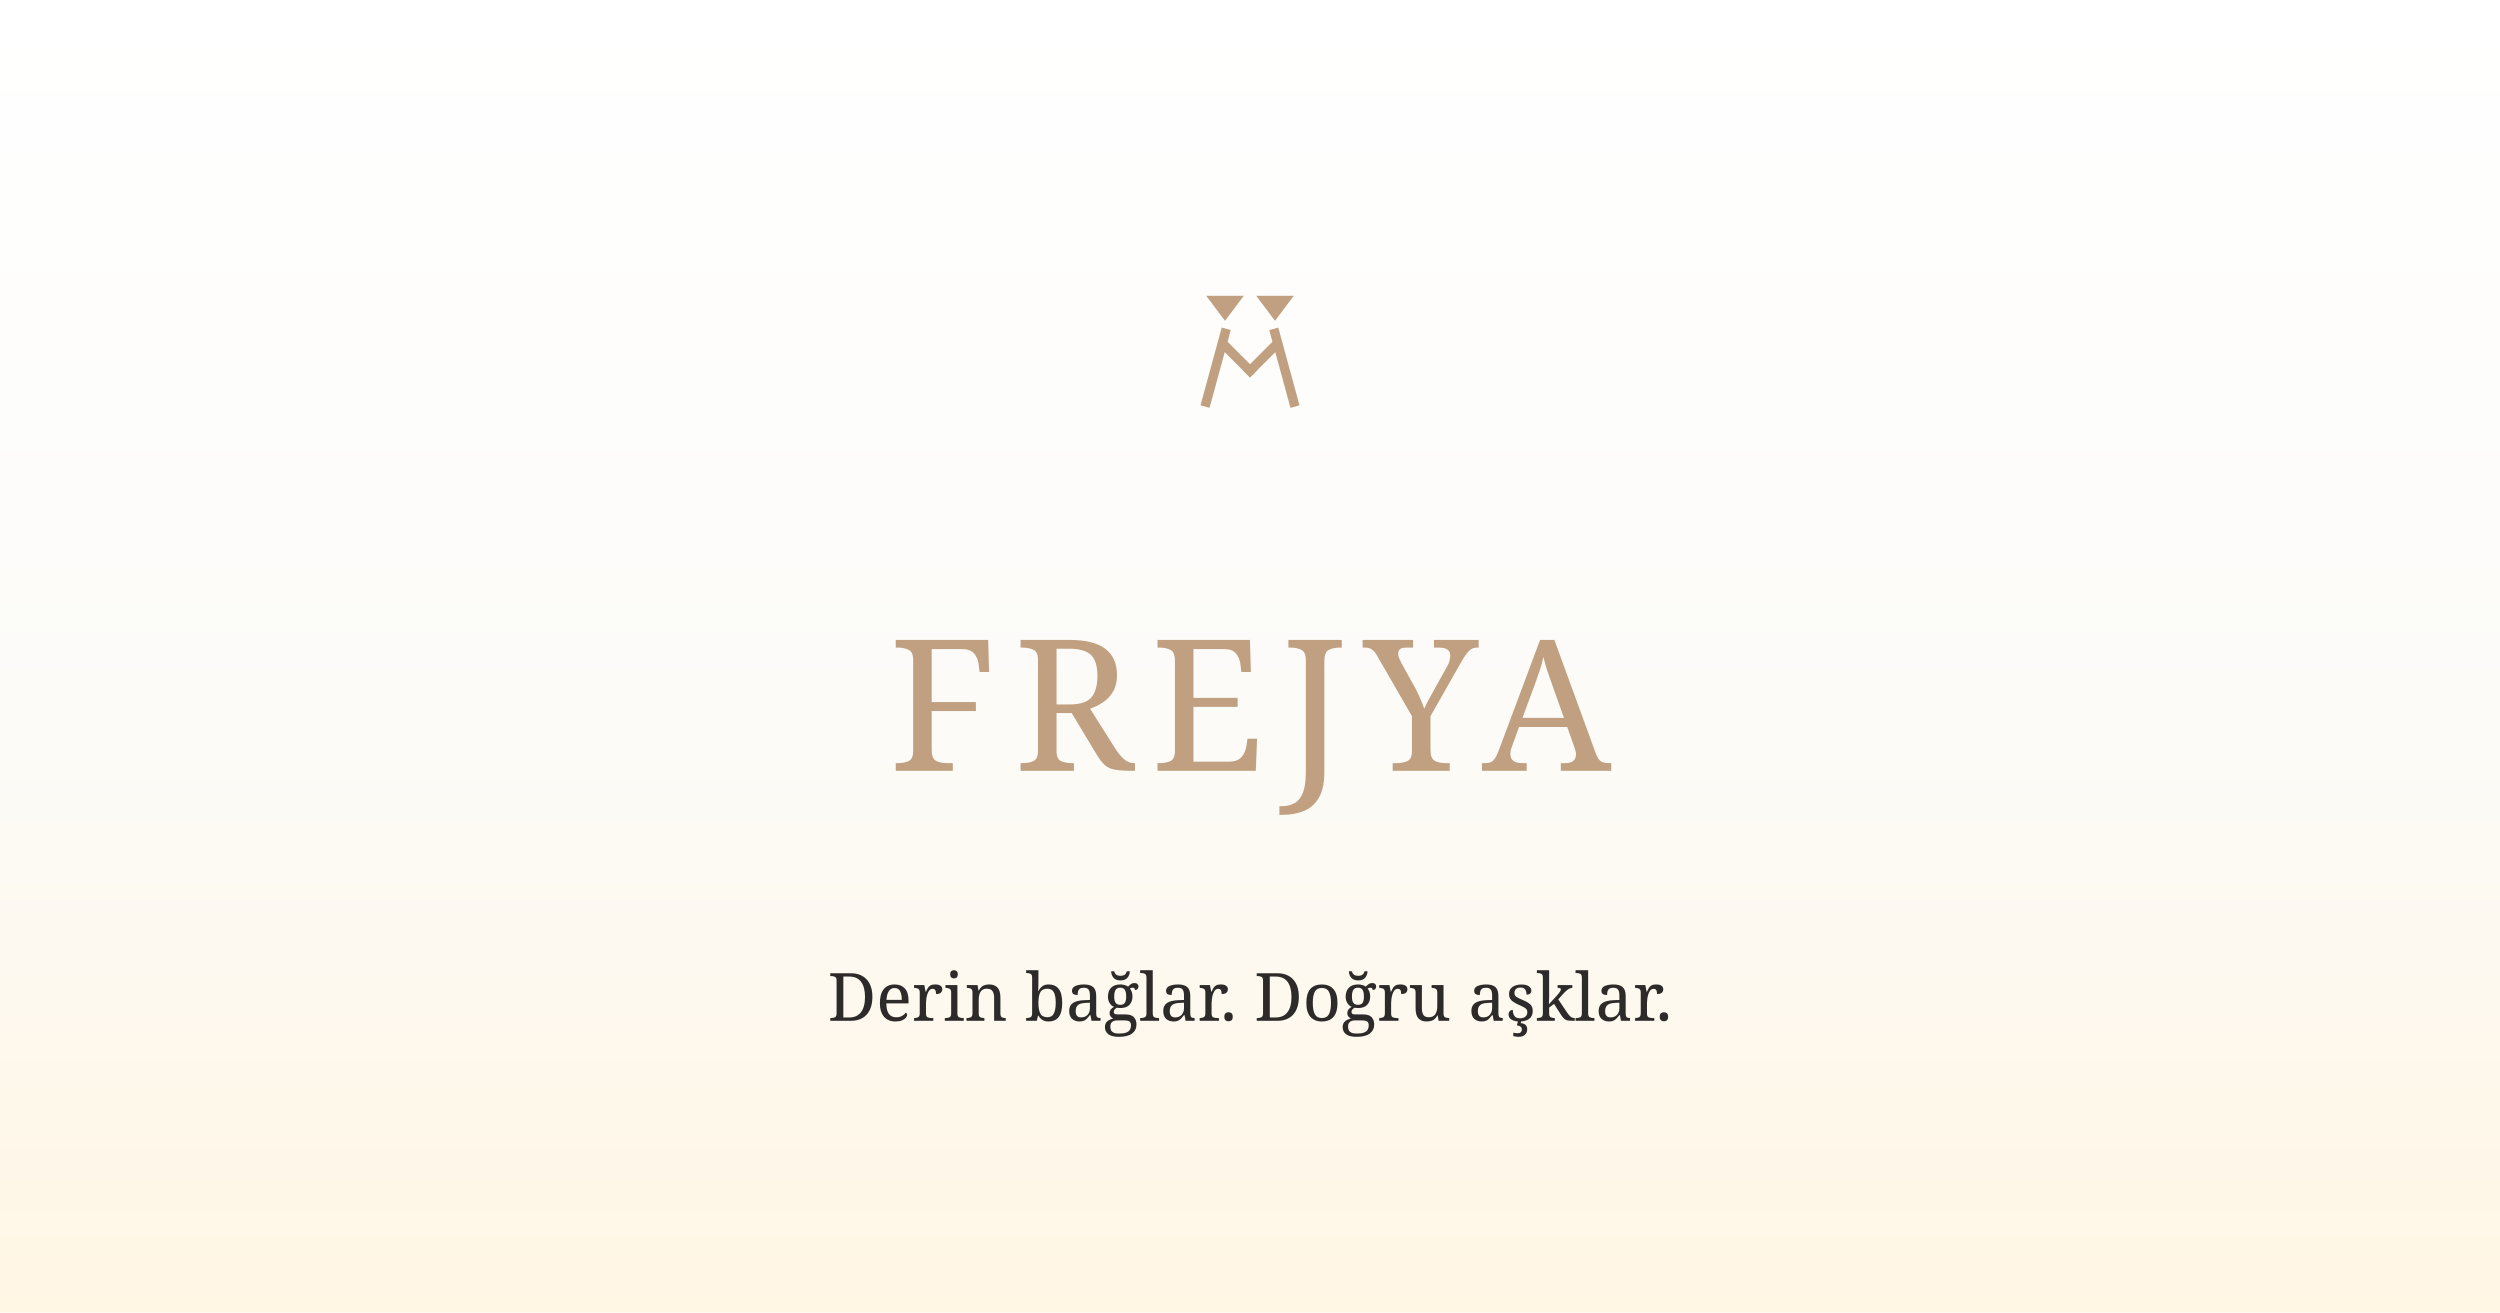
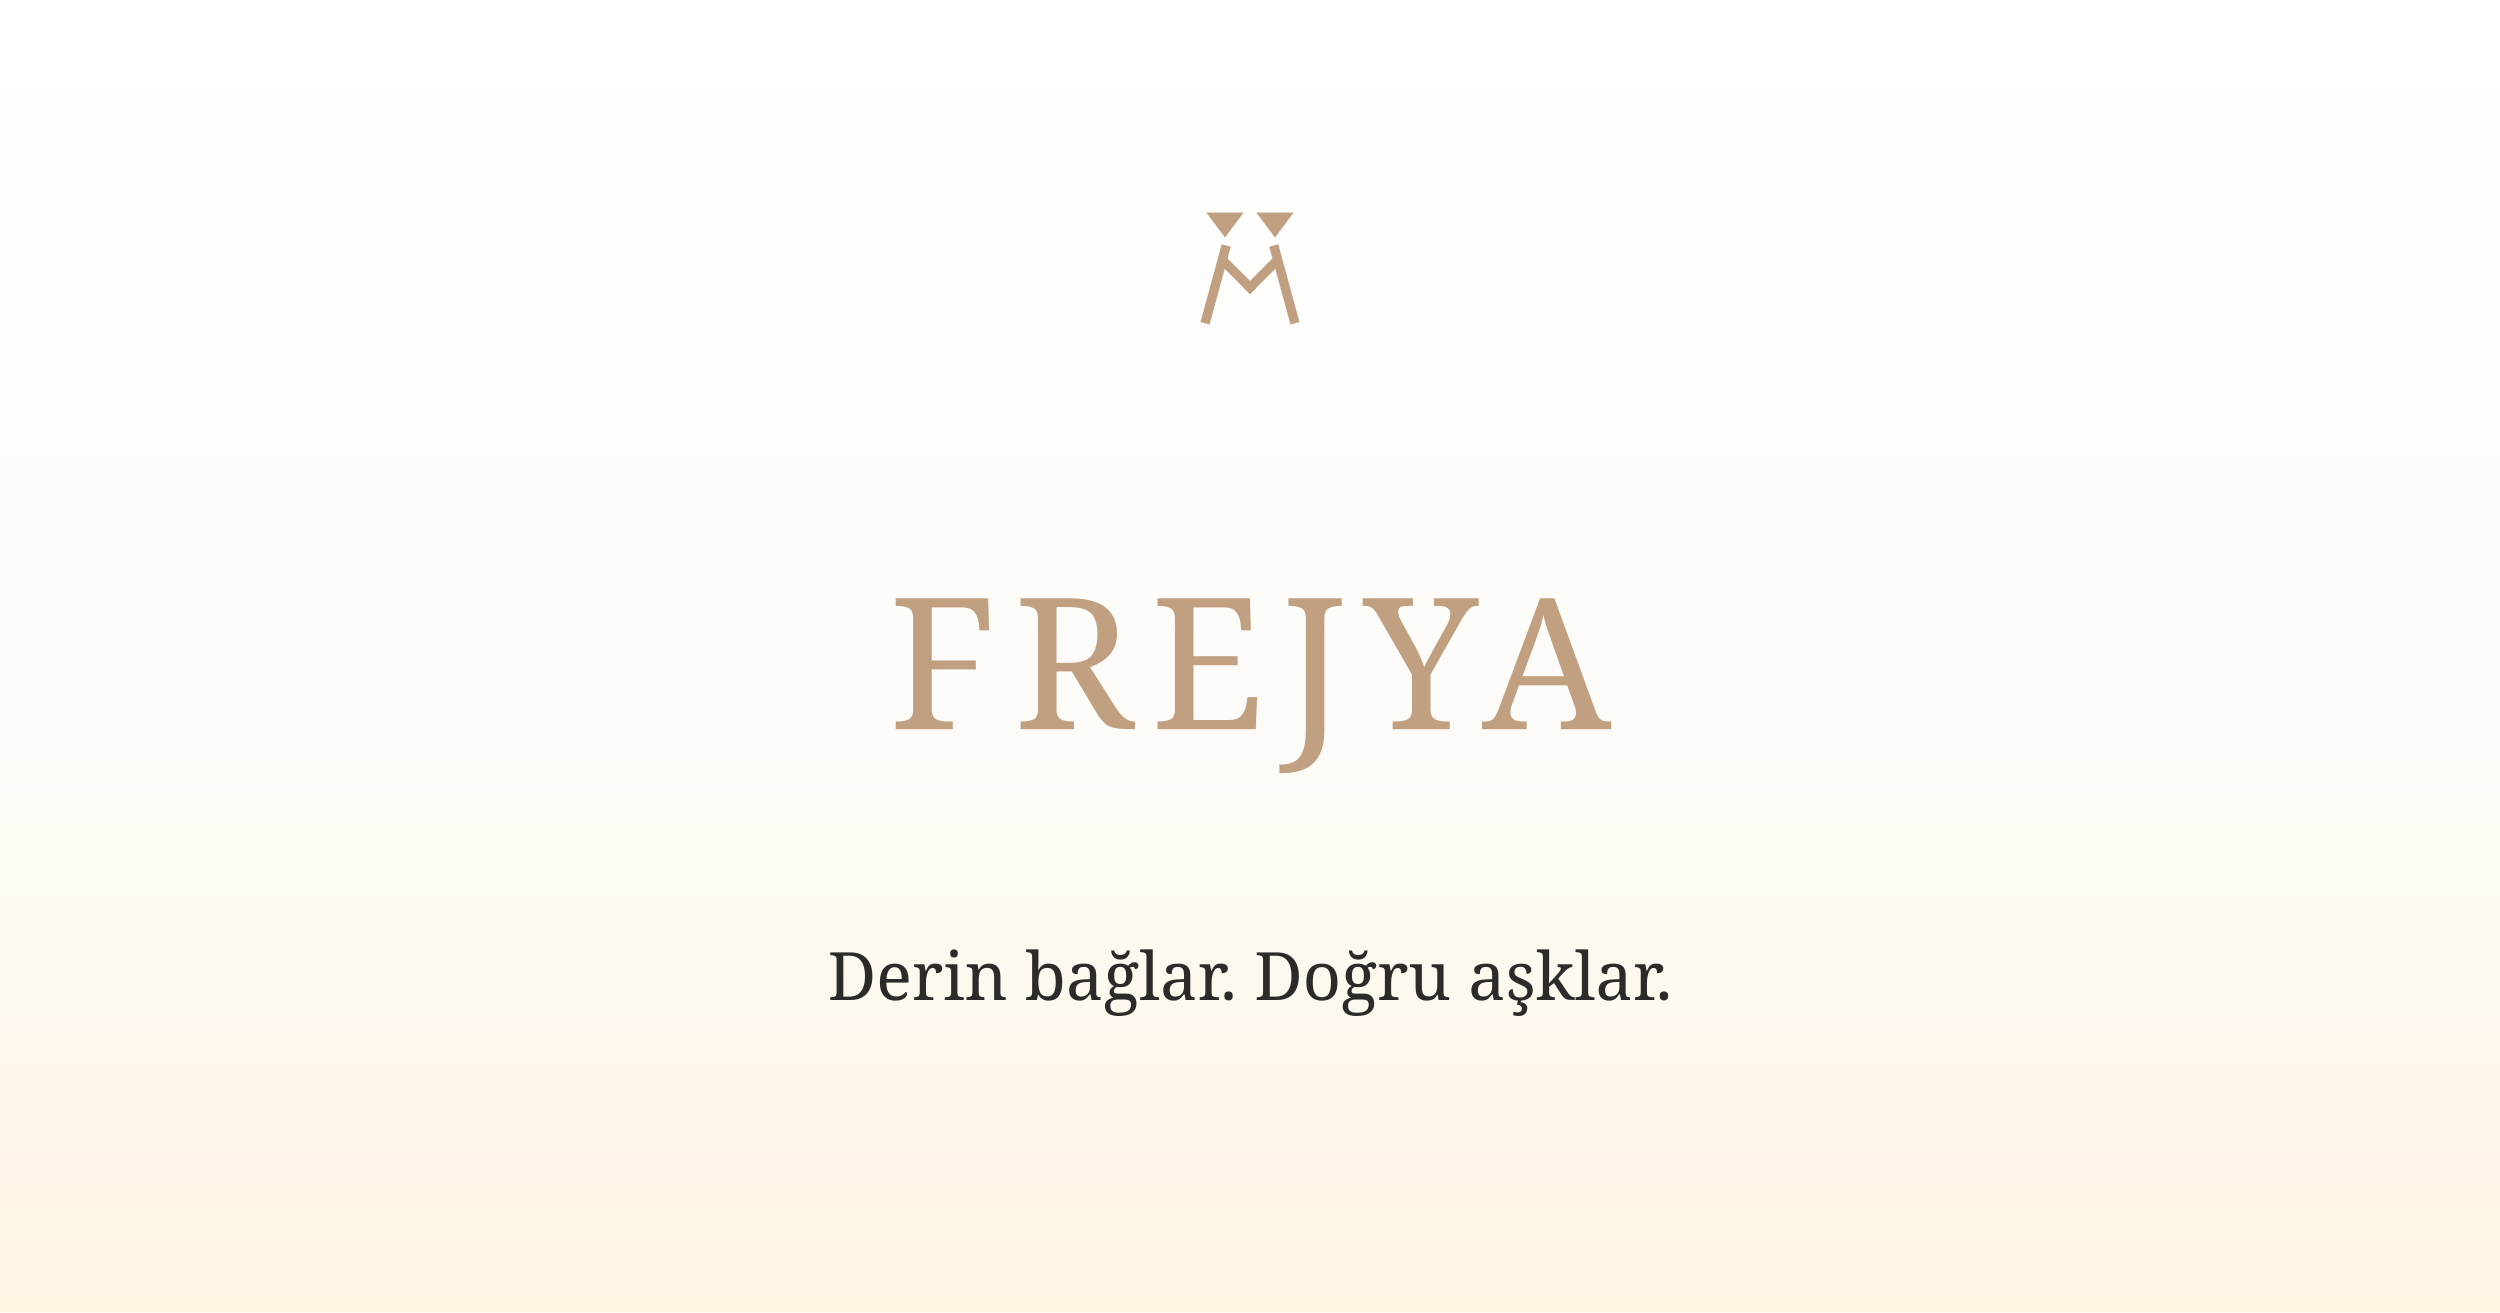
<svg xmlns="http://www.w3.org/2000/svg" viewBox="0 0 1200 630" width="1200" height="630">
  <defs>
    <linearGradient id="bg" x1="0" y1="0" x2="0" y2="1">
      <stop offset="0%" stop-color="#FFFFFF" />
      <stop offset="55%" stop-color="#FCFBF8" />
      <stop offset="100%" stop-color="#FFF6E4" />
    </linearGradient>
  </defs>
  <rect width="1200" height="630" fill="url(#bg)" />
-   <g transform="translate(564, 130) scale(3)" fill="none" stroke="#C0A080" stroke-width="1.5" stroke-linecap="square" stroke-linejoin="miter">
+   <g transform="translate(564, 90) scale(3)" fill="none" stroke="#C0A080" stroke-width="1.5" stroke-linecap="square" stroke-linejoin="miter">
    <path d="M5 21 8 10" />
    <path d="M8 12 12 16" />
    <polygon points="5,4 11,4 8,8" fill="#C0A080" stroke="none" />
    <path d="M19 21 16 10" />
    <path d="M16 12 12 16" />
    <polygon points="19,4 13,4 16,8" fill="#C0A080" stroke="none" />
    <polygon points="12,15 13,16 12,17 11,16" fill="#C0A080" stroke="none" />
  </g>
-   <text x="600" y="370" font-family="'Playfair Display', Georgia, serif" font-size="88" font-weight="400" letter-spacing="8" fill="#C0A080" text-anchor="middle">
+   <text x="600" y="350" font-family="'Playfair Display', Georgia, serif" font-size="88" font-weight="400" letter-spacing="8" fill="#C0A080" text-anchor="middle">
    FREJYA
  </text>
-   <text x="600" y="490" font-family="'Fraunces', Georgia, serif" font-size="32" font-weight="500" fill="#2D2B2A" text-anchor="middle">
+   <text x="600" y="480" font-family="'Fraunces', Georgia, serif" font-size="32" font-weight="500" fill="#2D2B2A" text-anchor="middle">
    Derin bağlar. Doğru aşklar.
  </text>
</svg>
